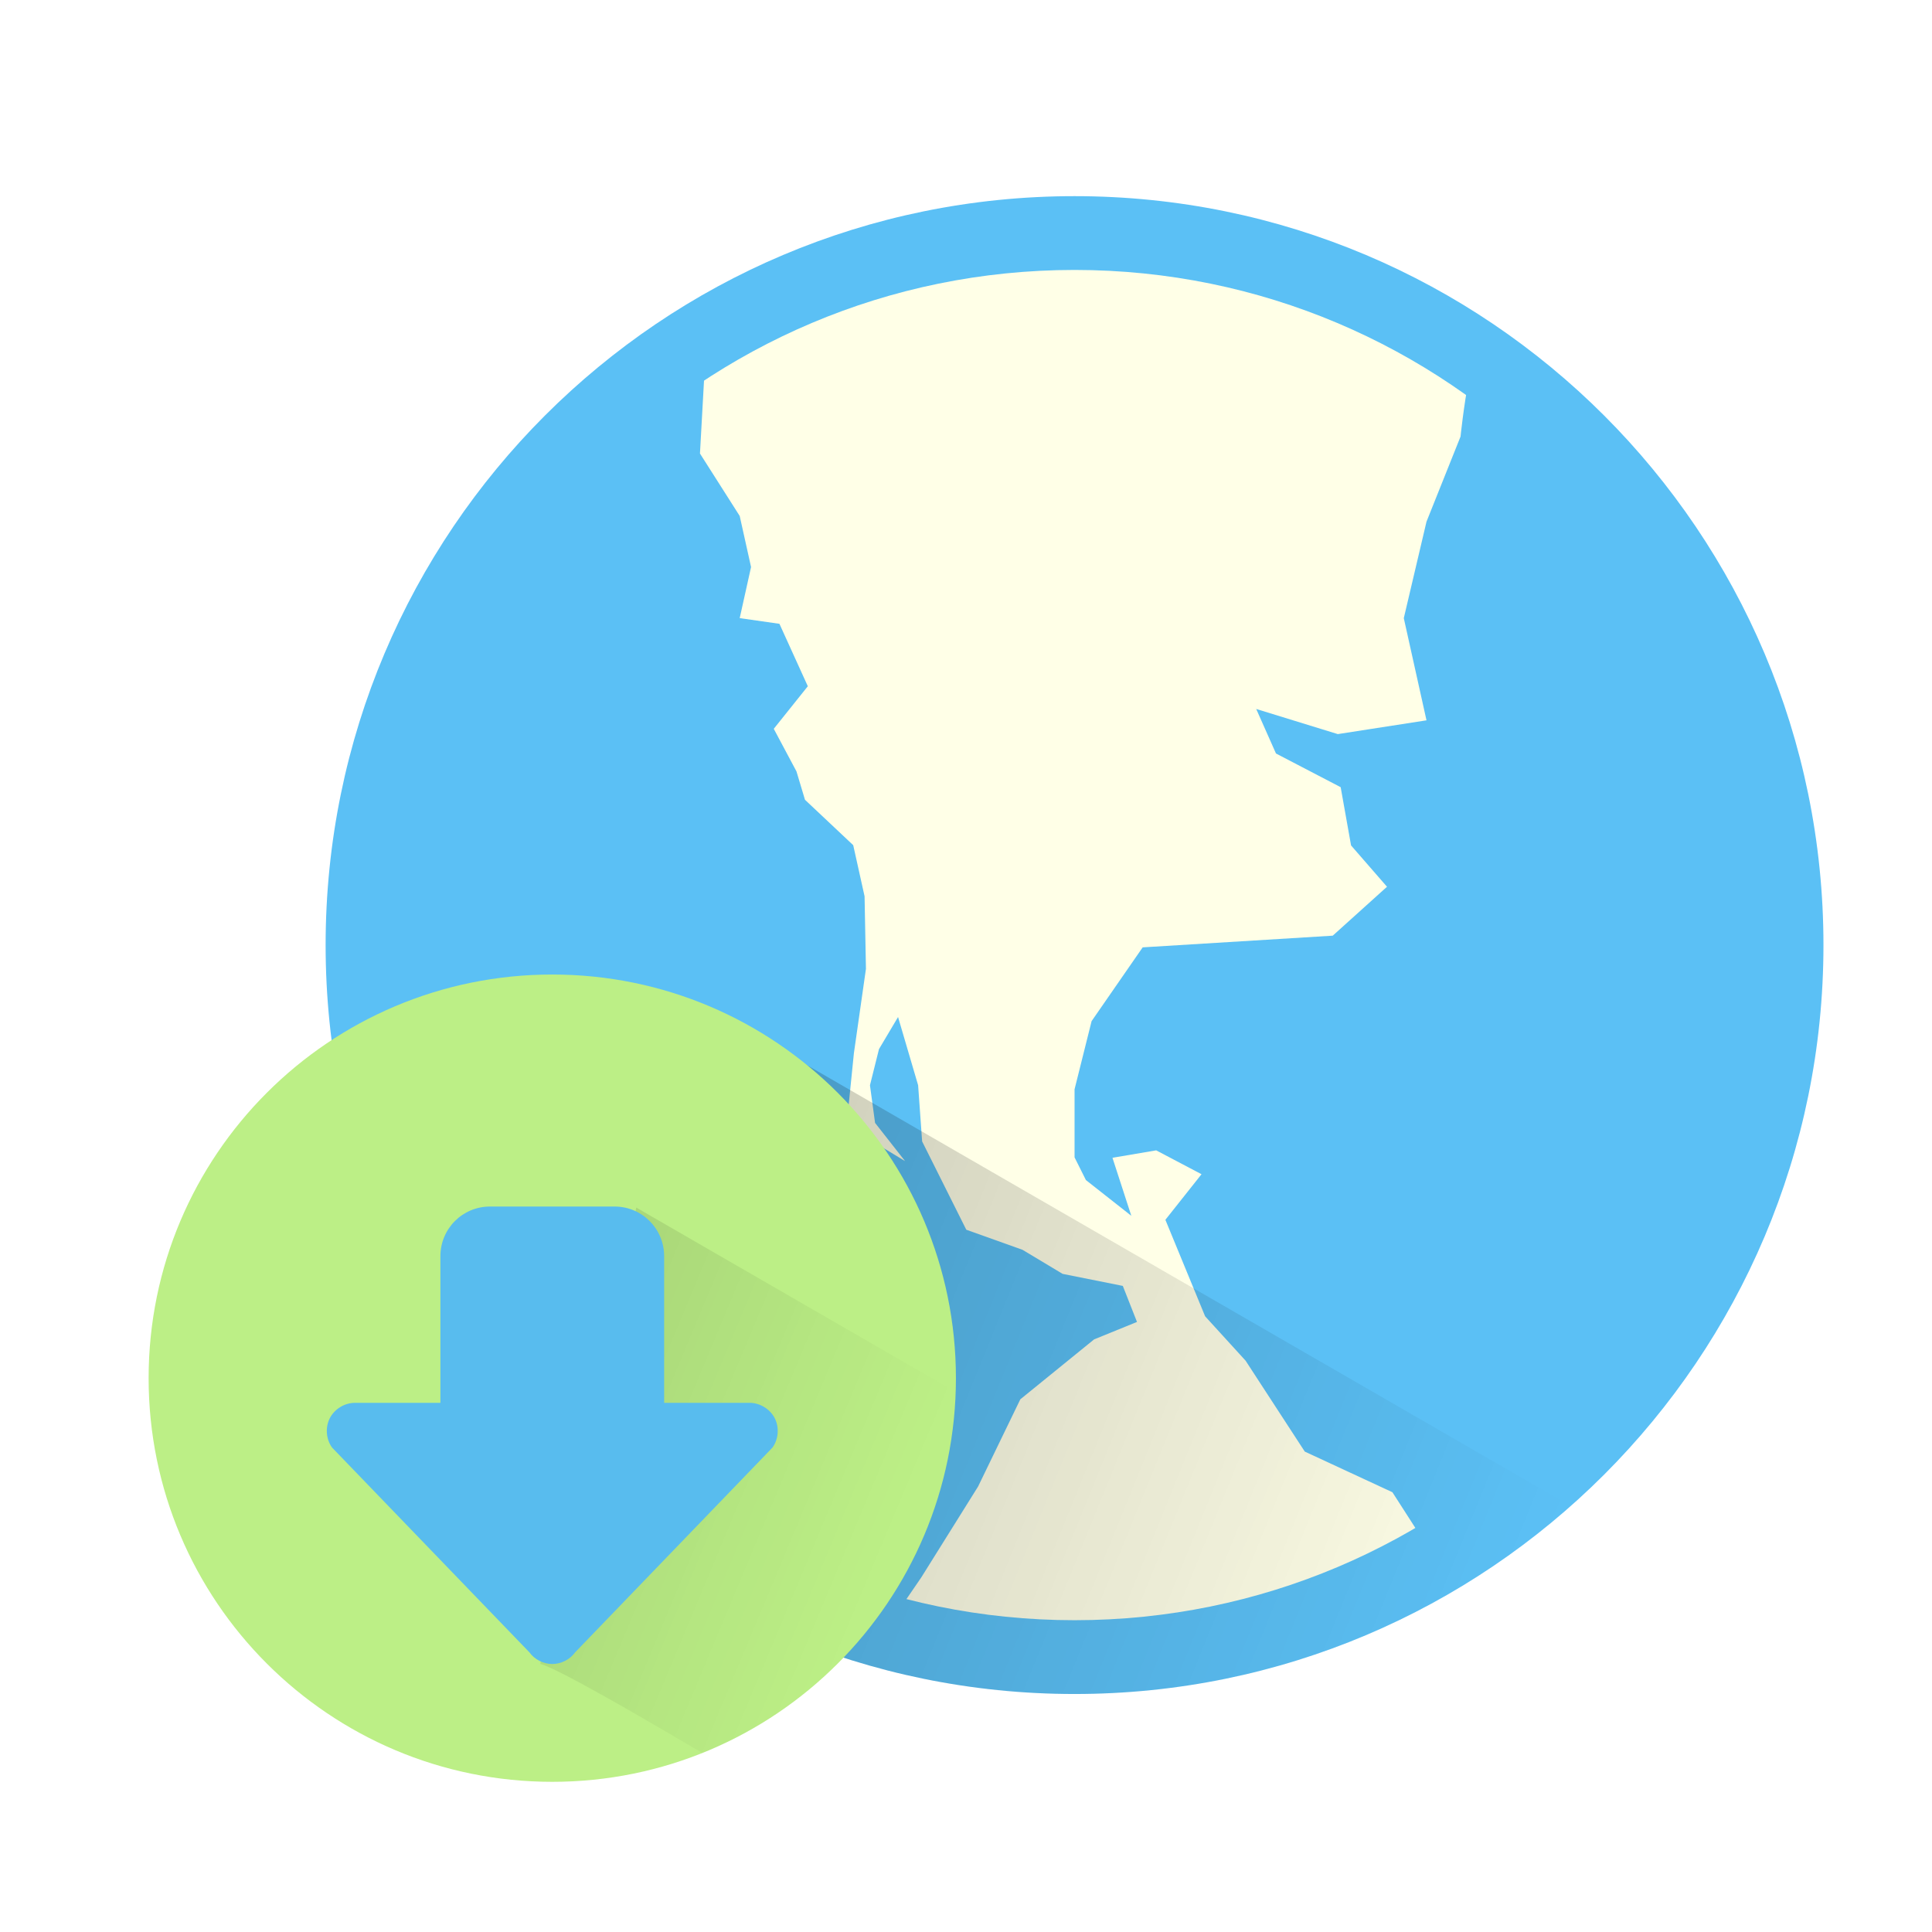
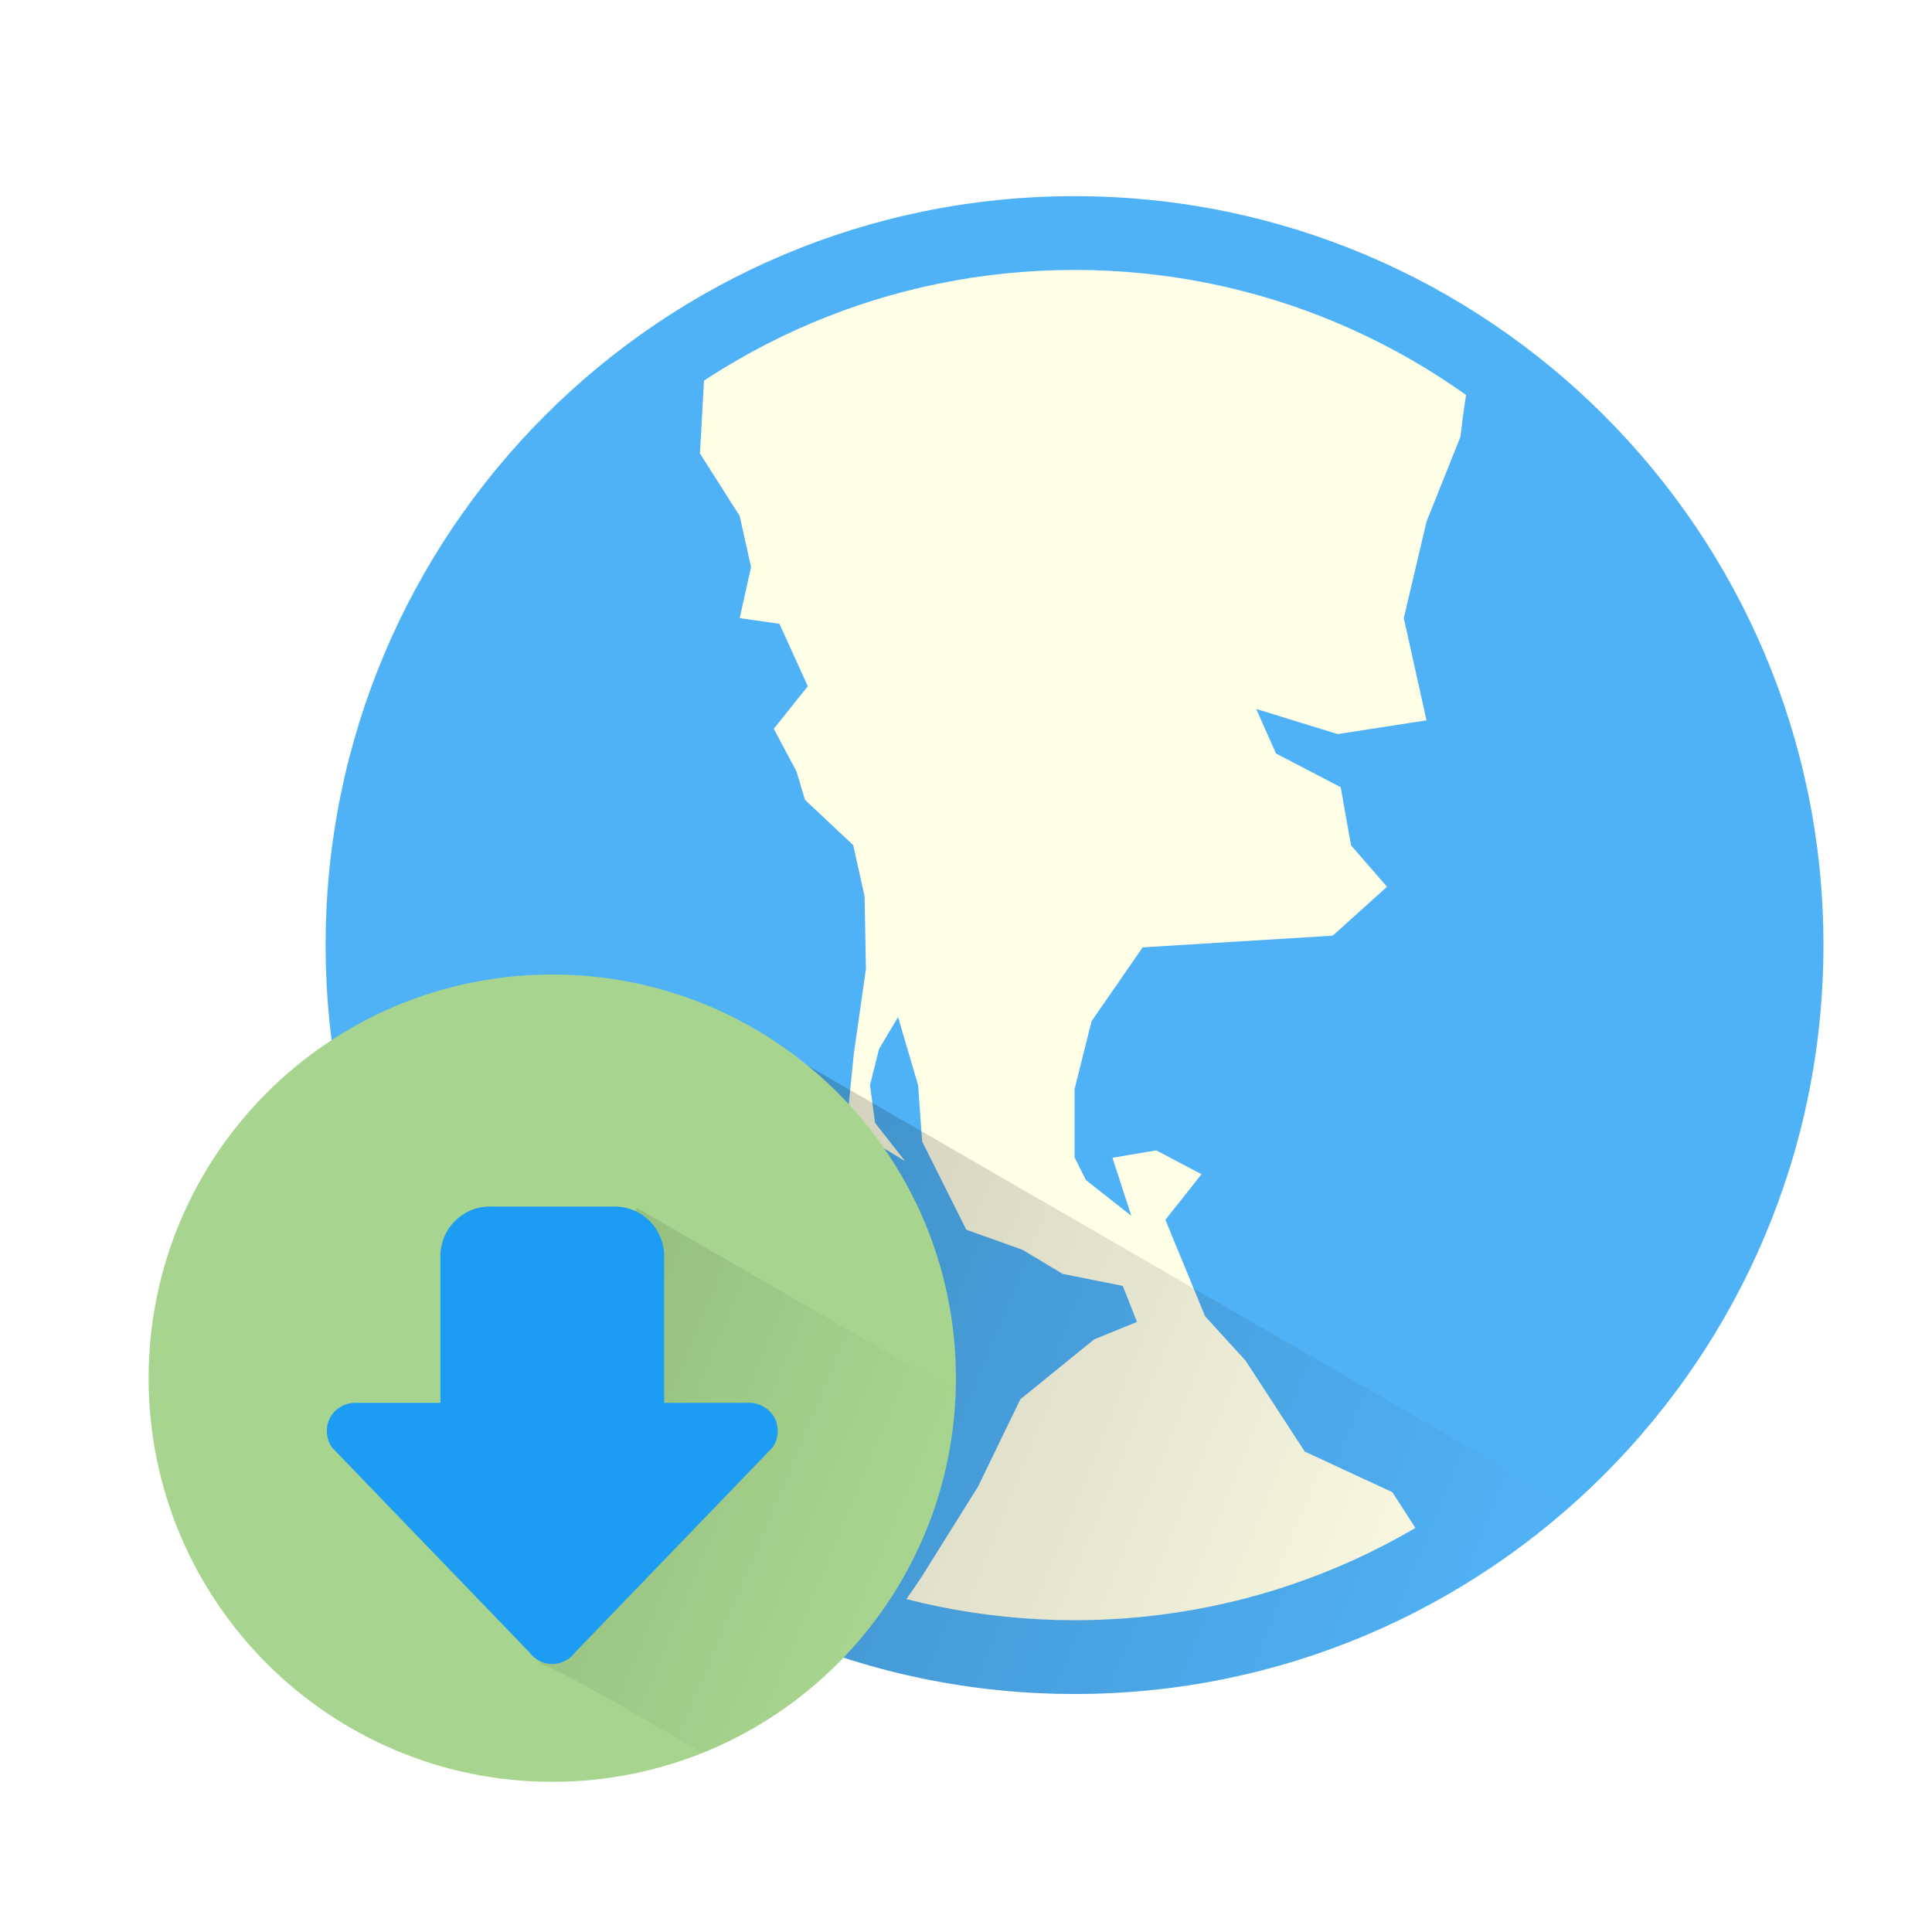
<svg xmlns="http://www.w3.org/2000/svg" xmlns:xlink="http://www.w3.org/1999/xlink" id="svg2" version="1.1" width="512" height="512">
  <defs id="defs6">
    <linearGradient id="linearGradient3971">
      <stop style="stop-color:#000000;stop-opacity:1;" offset="0" id="stop3973" />
      <stop style="stop-color:#000000;stop-opacity:0;" offset="1" id="stop3975" />
    </linearGradient>
    <linearGradient id="linearGradient3941">
      <stop style="stop-color:#000000;stop-opacity:1;" offset="0" id="stop3943" />
      <stop style="stop-color:#000000;stop-opacity:0;" offset="1" id="stop3945" />
    </linearGradient>
    <linearGradient id="linearGradient3933">
      <stop style="stop-color:#000000;stop-opacity:0;" offset="0" id="stop3935" />
      <stop style="stop-color:#000000;stop-opacity:0;" offset="1" id="stop3937" />
    </linearGradient>
    <linearGradient id="linearGradient3805">
      <stop style="stop-color:#000000;stop-opacity:0.282" offset="0" id="stop3807" />
      <stop style="stop-color:#000000;stop-opacity:0;" offset="1" id="stop3809" />
    </linearGradient>
    <linearGradient id="linearGradient3797">
      <stop style="stop-color:#000000;stop-opacity:0.329;" offset="0" id="stop3799" />
      <stop style="stop-color:#000000;stop-opacity:0;" offset="1" id="stop3801" />
    </linearGradient>
    <clipPath clipPathUnits="userSpaceOnUse" id="clipPath3787">
      <path transform="matrix(0.9014771,0,0,0.9014771,144.8536,-2.37193)" d="m 222.074,93.614 a 46.651,46.651 0 1 1 -93.302,0 46.651,46.651 0 1 1 93.302,0 z" id="path3789" style="fill:#0000ff;fill-opacity:1;fill-rule:evenodd;stroke:none" />
    </clipPath>
    <linearGradient xlink:href="#linearGradient3797" id="linearGradient3803" x1="255.796" y1="33.457" x2="351.079" y2="82.248" gradientUnits="userSpaceOnUse" gradientTransform="matrix(3.561669,0,0,3.561669,-834.5528,-0.4730001)" />
    <linearGradient xlink:href="#linearGradient3805" id="linearGradient3811" x1="193.04" y1="5.085" x2="338.351" y2="113.979" gradientUnits="userSpaceOnUse" gradientTransform="matrix(3.768419,0,0,3.768419,-933.5152,22.61357)" />
    <clipPath clipPathUnits="userSpaceOnUse" id="clipPath3834">
      <path transform="matrix(3.561669,0,0,3.561669,-380.1891,-41.7708)" d="m 222.074,93.614 a 46.651,46.651 0 1 1 -93.302,0 46.651,46.651 0 1 1 93.302,0 z" id="path3836" style="fill:#9df6f0;fill-opacity:1;fill-rule:evenodd;stroke:none" />
    </clipPath>
    <clipPath clipPathUnits="userSpaceOnUse" id="clipPath3844">
      <path id="path3846" d="m 213.274,114.186 c 0.152,0.609 3.065,7.7 4.287,10.663 0.33,1.348 1.151,1.716 2.249,2.472 l 5.191,3.576 c 1.884,0.973 1.823,1.627 1.036,3.23 -1.748,2.473 -6.276,2.808 -11.222,2.82 -2.287,0.254 -2.921,-0.245 -4.489,-1.874 l -17.649,-13.562 z" style="fill:#2d8fff;fill-opacity:1;stroke:none" />
    </clipPath>
    <clipPath clipPathUnits="userSpaceOnUse" id="clipPath3852">
      <path style="fill:#2d8fff;fill-opacity:1;stroke:none" d="m 385.185,222.993 85.656,-27.129 c 0.76,18.658 -1.349,37.624 -5.147,54.593 -7.401,33.061 -61.707,84.698 -61.707,84.698 0,0 -1.662,-37.89 -4.781,-56.548 -3.152,-18.856 -14.02,-55.614 -14.02,-55.614 z" id="path3854" />
    </clipPath>
    <clipPath clipPathUnits="userSpaceOnUse" id="clipPath3860">
      <path transform="matrix(3.561669,0,0,3.561669,-380.1891,-41.7708)" d="m 222.074,93.614 a 46.651,46.651 0 1 1 -93.302,0 46.651,46.651 0 1 1 93.302,0 z" id="path3862" style="fill:#9df6f0;fill-opacity:1;fill-rule:evenodd;stroke:none" />
    </clipPath>
    <clipPath clipPathUnits="userSpaceOnUse" id="clipPath3798">
      <path id="path3800" d="m 398.407,222.993 -91.237,1.267 c -3.981,0.431 -7.517,0.14 -11.278,-0.966 l -37.613,-11.063 c -5.092,-0.846 -5.633,-2.086 -7.486,-6.534 l -3.059,-7.343 c -2.855,-4.826 -0.169,-5.937 3.273,-9.723 L 269.261,168.55 c 18.921,-26.807 37.803,-58.055 64.401,-70.15 38.791,-14.804 81.868,-6.077 110.06,22.977 19.501,20.098 26.947,50.01 27.262,80.119 l -69.301,32.2 c -1.878,-6.381 -3.276,-10.704 -3.276,-10.704 z" style="fill:#92c5ff;fill-opacity:1;stroke:none" />
    </clipPath>
    <clipPath clipPathUnits="userSpaceOnUse" id="clipPath3804">
      <path style="fill:#92c5ff;fill-opacity:1;stroke:none" d="m 385.185,222.993 85.656,-27.129 c 0.76,18.658 -1.349,37.624 -5.147,54.593 -7.401,33.061 -61.707,84.698 -61.707,84.698 0,0 -1.662,-37.89 -4.781,-56.548 -3.152,-18.856 -14.02,-55.614 -14.02,-55.614 z" id="path3806" />
    </clipPath>
    <clipPath clipPathUnits="userSpaceOnUse" id="clipPath3814">
      <path id="path3816" d="m 295.495,170.715 c 0,0 10.917,-20.179 22.155,-22.802 9.4,-2.194 27.544,8.317 27.544,8.317 0,0 -11.654,14.214 -20.729,16.878 -9.163,2.689 -28.97,-2.393 -28.97,-2.393 z" style="fill:#5b5b5b;fill-opacity:1;stroke:none" />
    </clipPath>
    <linearGradient xlink:href="#linearGradient3941" id="linearGradient3949" x1="-401.637" y1="152.436" x2="381.973" y2="470.634" gradientUnits="userSpaceOnUse" />
    <clipPath clipPathUnits="userSpaceOnUse" id="clipPath3953">
      <path transform="matrix(4.254383,0,0,4.254383,-467.5524,-141.8153)" d="m 222.074,93.614 a 46.651,46.651 0 1 1 -93.302,0 46.651,46.651 0 1 1 93.302,0 z" id="path3955" style="fill:#58bcee;fill-opacity:1;fill-rule:evenodd;stroke:none" />
    </clipPath>
    <linearGradient xlink:href="#linearGradient3971" id="linearGradient3977" x1="-263.751" y1="230.286" x2="221.301" y2="433.226" gradientUnits="userSpaceOnUse" />
    <clipPath clipPathUnits="userSpaceOnUse" id="clipPath3981">
      <path transform="matrix(1.128957,0,0,1.128957,-266.7714,-103.0182)" d="m 455.377,420.076 a 94.752,94.752 0 1 1 -189.505,0 94.752,94.752 0 1 1 189.505,0 z" id="path3983" style="fill:#bcef86;fill-opacity:1;fill-rule:evenodd;stroke:none" />
    </clipPath>
  </defs>
-   <path style="fill:#5bc0f5;fill-opacity:1;fill-rule:evenodd;stroke:none" id="path2995" d="m 222.074,93.614 a 46.651,46.651 0 1 1 -93.302,0 46.651,46.651 0 1 1 93.302,0 z" transform="matrix(4.254383,0,0,4.254383,-461.5524,-147.8153)" />
+   <path style="fill:#50b2f6;fill-opacity:1;fill-rule:evenodd;stroke:none" id="path2995" d="m 222.074,93.614 a 46.651,46.651 0 1 1 -93.302,0 46.651,46.651 0 1 1 93.302,0 z" transform="matrix(4.254383,0,0,4.254383,-461.5524,-147.8153)" />
  <path style="fill:#ffffe7;fill-opacity:1;stroke:none" d="m 280.368,38.672 -0.707,12.728 2.475,3.889 0.707,3.182 -0.707,3.182 2.475,0.354 1.768,3.889 -2.121,2.652 1.414,2.652 0.53,1.768 3.005,2.828 0.707,3.182 L 290,83.5 l -0.75,5.25 -0.456,4.517 3.642,2.208 -1.868,-2.38 L 290.25,90.75 290.812,88.5 292,86.5 l 1.25,4.25 0.25,3.5 2.75,5.5 3.5,1.25 2.5,1.5 3.75,0.75 0.884,2.244 -2.672,1.087 -4.596,3.733 -2.631,5.433 -3.536,5.657 -4.596,6.718 c 0,0 -2.121,6.718 -0.354,6.718 1.768,0 23.335,0.354 24.749,1.061 1.414,0.707 19.092,-4.95 19.092,-4.95 l -9.546,-14.849 -5.459,-2.532 -3.686,-5.662 -2.522,-2.766 -2.475,-6.01 2.251,-2.839 -2.823,-1.487 -2.724,0.463 1.174,3.614 -2.828,-2.226 -0.707,-1.414 0,-4.243 1.061,-4.243 3.182,-4.596 11.839,-0.728 3.38,-3.047 -2.239,-2.574 -0.647,-3.628 -4.03,-2.099 -1.231,-2.773 5.082,1.565 5.525,-0.858 -1.414,-6.364 1.414,-6.01 2.121,-5.303 c 0,0 0.707,-7.071 2.121,-8.132 1.414,-1.061 3.889,-22.981 3.889,-22.981 0,0 -30.052,-1.414 -31.466,-0.707 -1.414,0.707 -25.102,16.263 -25.102,16.263 z" id="path3783" clip-path="url(#clipPath3787)" transform="matrix(4.254383,0,0,4.254383,-1004.286,-98.48543)" />
  <path style="opacity:0.691;fill:url(#linearGradient3949);fill-opacity:1;stroke:none" d="M 183.848,274.412 438.541,421.459 320.319,460.381 190.919,458.26 z" id="path3931" clip-path="url(#clipPath3953)" transform="translate(6,-6)" />
-   <path style="fill:#bcef86;fill-opacity:1;fill-rule:evenodd;stroke:none" id="path3025" d="m 455.377,420.076 a 94.752,94.752 0 1 1 -189.505,0 94.752,94.752 0 1 1 189.505,0 z" transform="matrix(1.128957,0,0,1.128957,-260.7714,-109.0182)" />
+   <path style="fill:#a7d48e;fill-opacity:1;fill-rule:evenodd;stroke:none" id="path3025" d="m 455.377,420.076 a 94.752,94.752 0 1 1 -189.505,0 94.752,94.752 0 1 1 189.505,0 z" transform="matrix(1.128957,0,0,1.128957,-260.7714,-109.0182)" />
  <path style="opacity:0.543;fill:url(#linearGradient3977);fill-opacity:1;stroke:none" d="m 162.635,326.031 120.184,69.388 -57.221,102.575 c 0,0 -78.958,-48.514 -88.419,-51.049 z" id="path3969" clip-path="url(#clipPath3981)" transform="translate(6,-6)" />
-   <path style="color:#000000;fill:#58bcee;fill-opacity:1;fill-rule:evenodd;stroke:none;stroke-width:35.6;marker:none;visibility:visible;display:inline;overflow:visible;enable-background:accumulate" d="m 129.856,319.745 c -7.286,0 -13.144,5.872 -13.144,13.158 l 0,38.86 -22.644,0 c -2.735,4.4e-4 -5.413,1.633 -6.661,4.068 -1.248,2.434 -1.009,5.559 0.587,7.78 l 52.291,54.257 c 1.379,1.918 3.711,3.112 6.074,3.112 2.362,0 4.695,-1.194 6.074,-3.112 l 52.291,-54.257 c 1.596,-2.221 1.835,-5.346 0.587,-7.78 -1.248,-2.434 -3.926,-4.067 -6.661,-4.068 l -22.644,0 0,-38.86 c 0,-7.286 -5.859,-13.158 -13.144,-13.158 z" id="rect3957" />
+   <path style="color:#000000;fill:#1d9cf3;fill-opacity:1;fill-rule:evenodd;stroke:none;stroke-width:35.6;marker:none;visibility:visible;display:inline;overflow:visible;enable-background:accumulate" d="m 129.856,319.745 c -7.286,0 -13.144,5.872 -13.144,13.158 l 0,38.86 -22.644,0 c -2.735,4.4e-4 -5.413,1.633 -6.661,4.068 -1.248,2.434 -1.009,5.559 0.587,7.78 l 52.291,54.257 c 1.379,1.918 3.711,3.112 6.074,3.112 2.362,0 4.695,-1.194 6.074,-3.112 l 52.291,-54.257 c 1.596,-2.221 1.835,-5.346 0.587,-7.78 -1.248,-2.434 -3.926,-4.067 -6.661,-4.068 l -22.644,0 0,-38.86 c 0,-7.286 -5.859,-13.158 -13.144,-13.158 z" id="rect3957" />
</svg>
